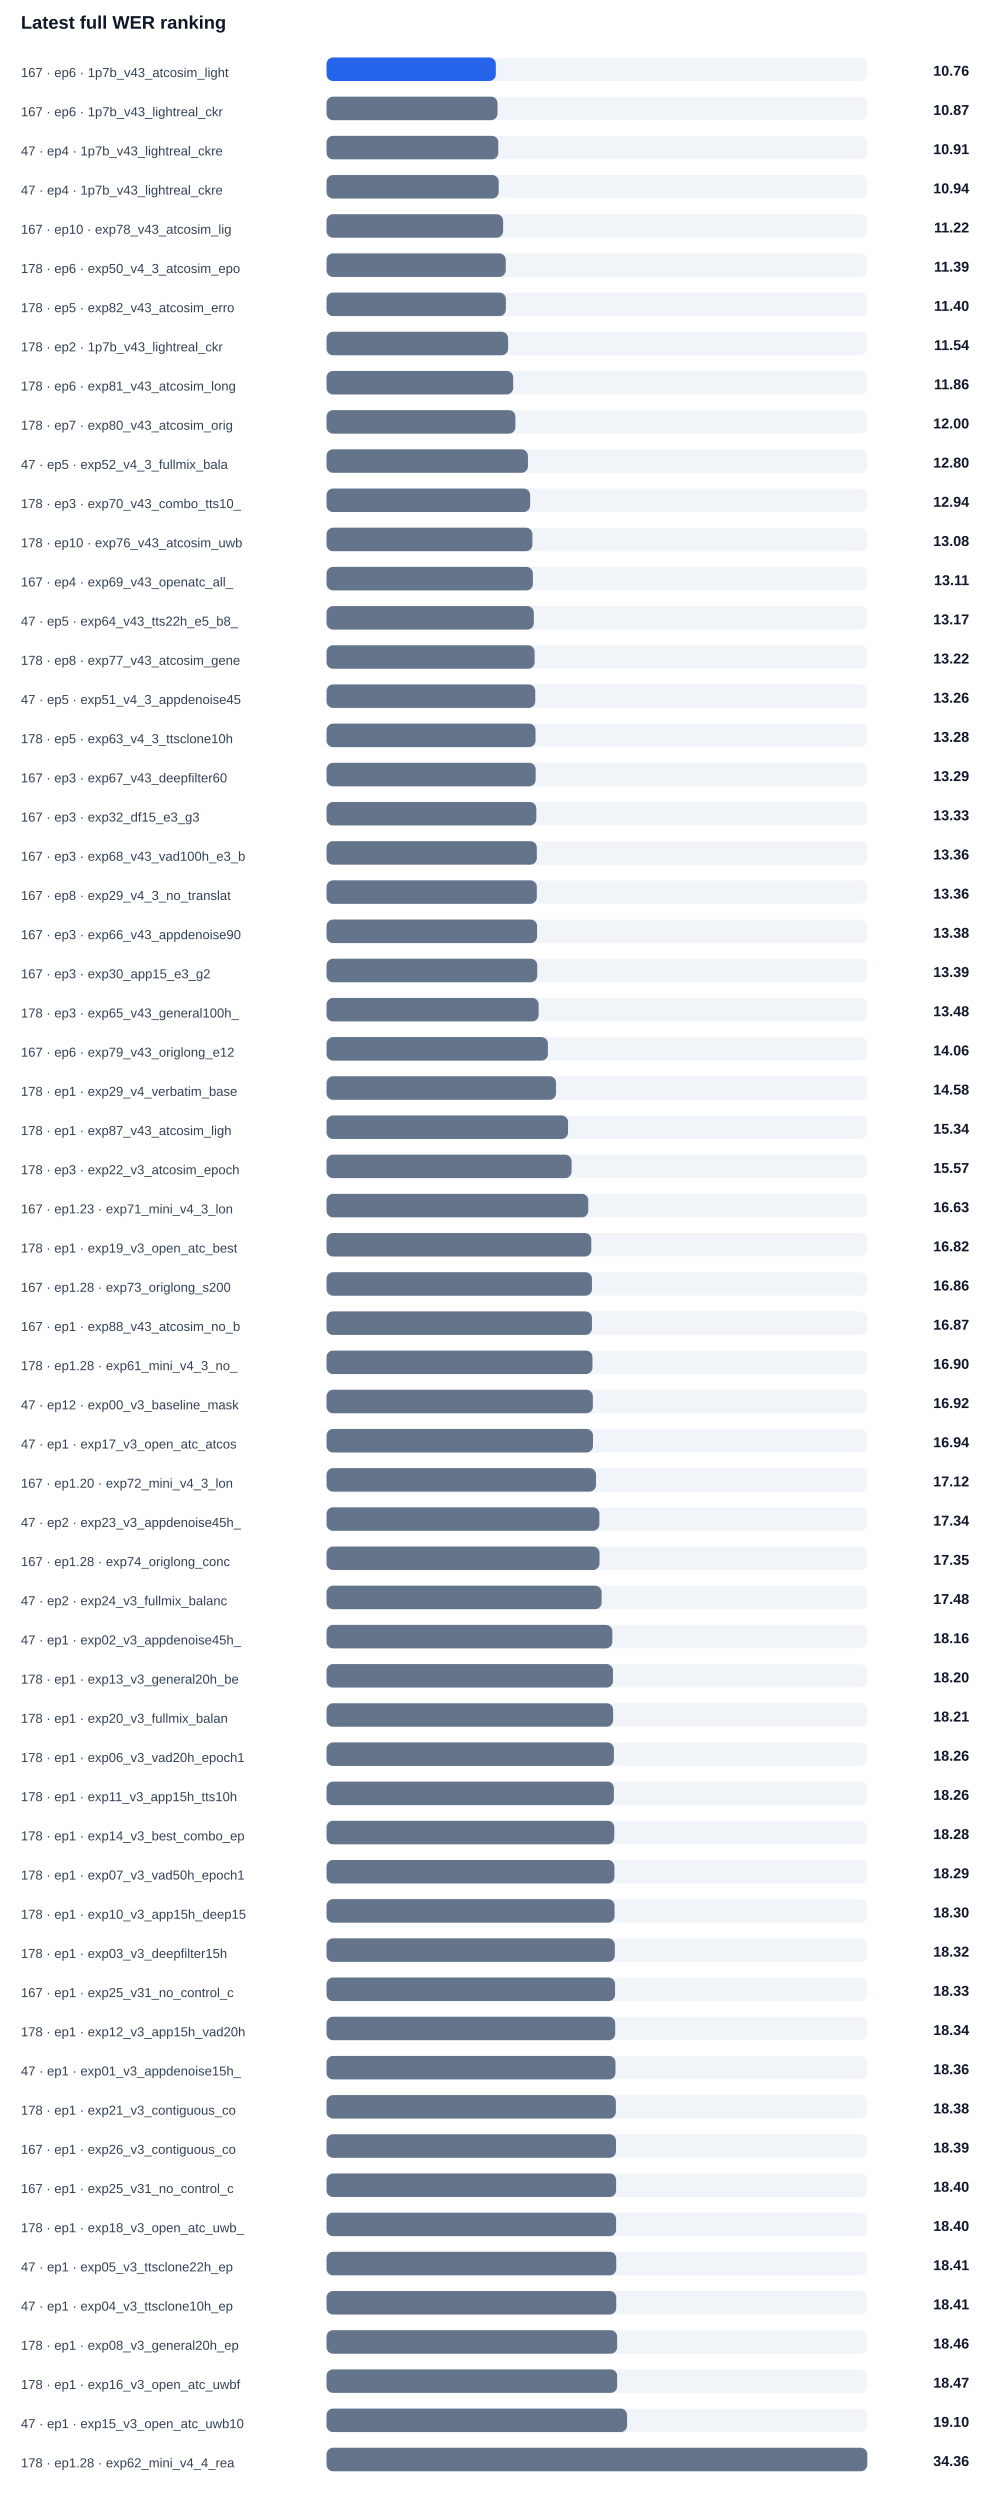
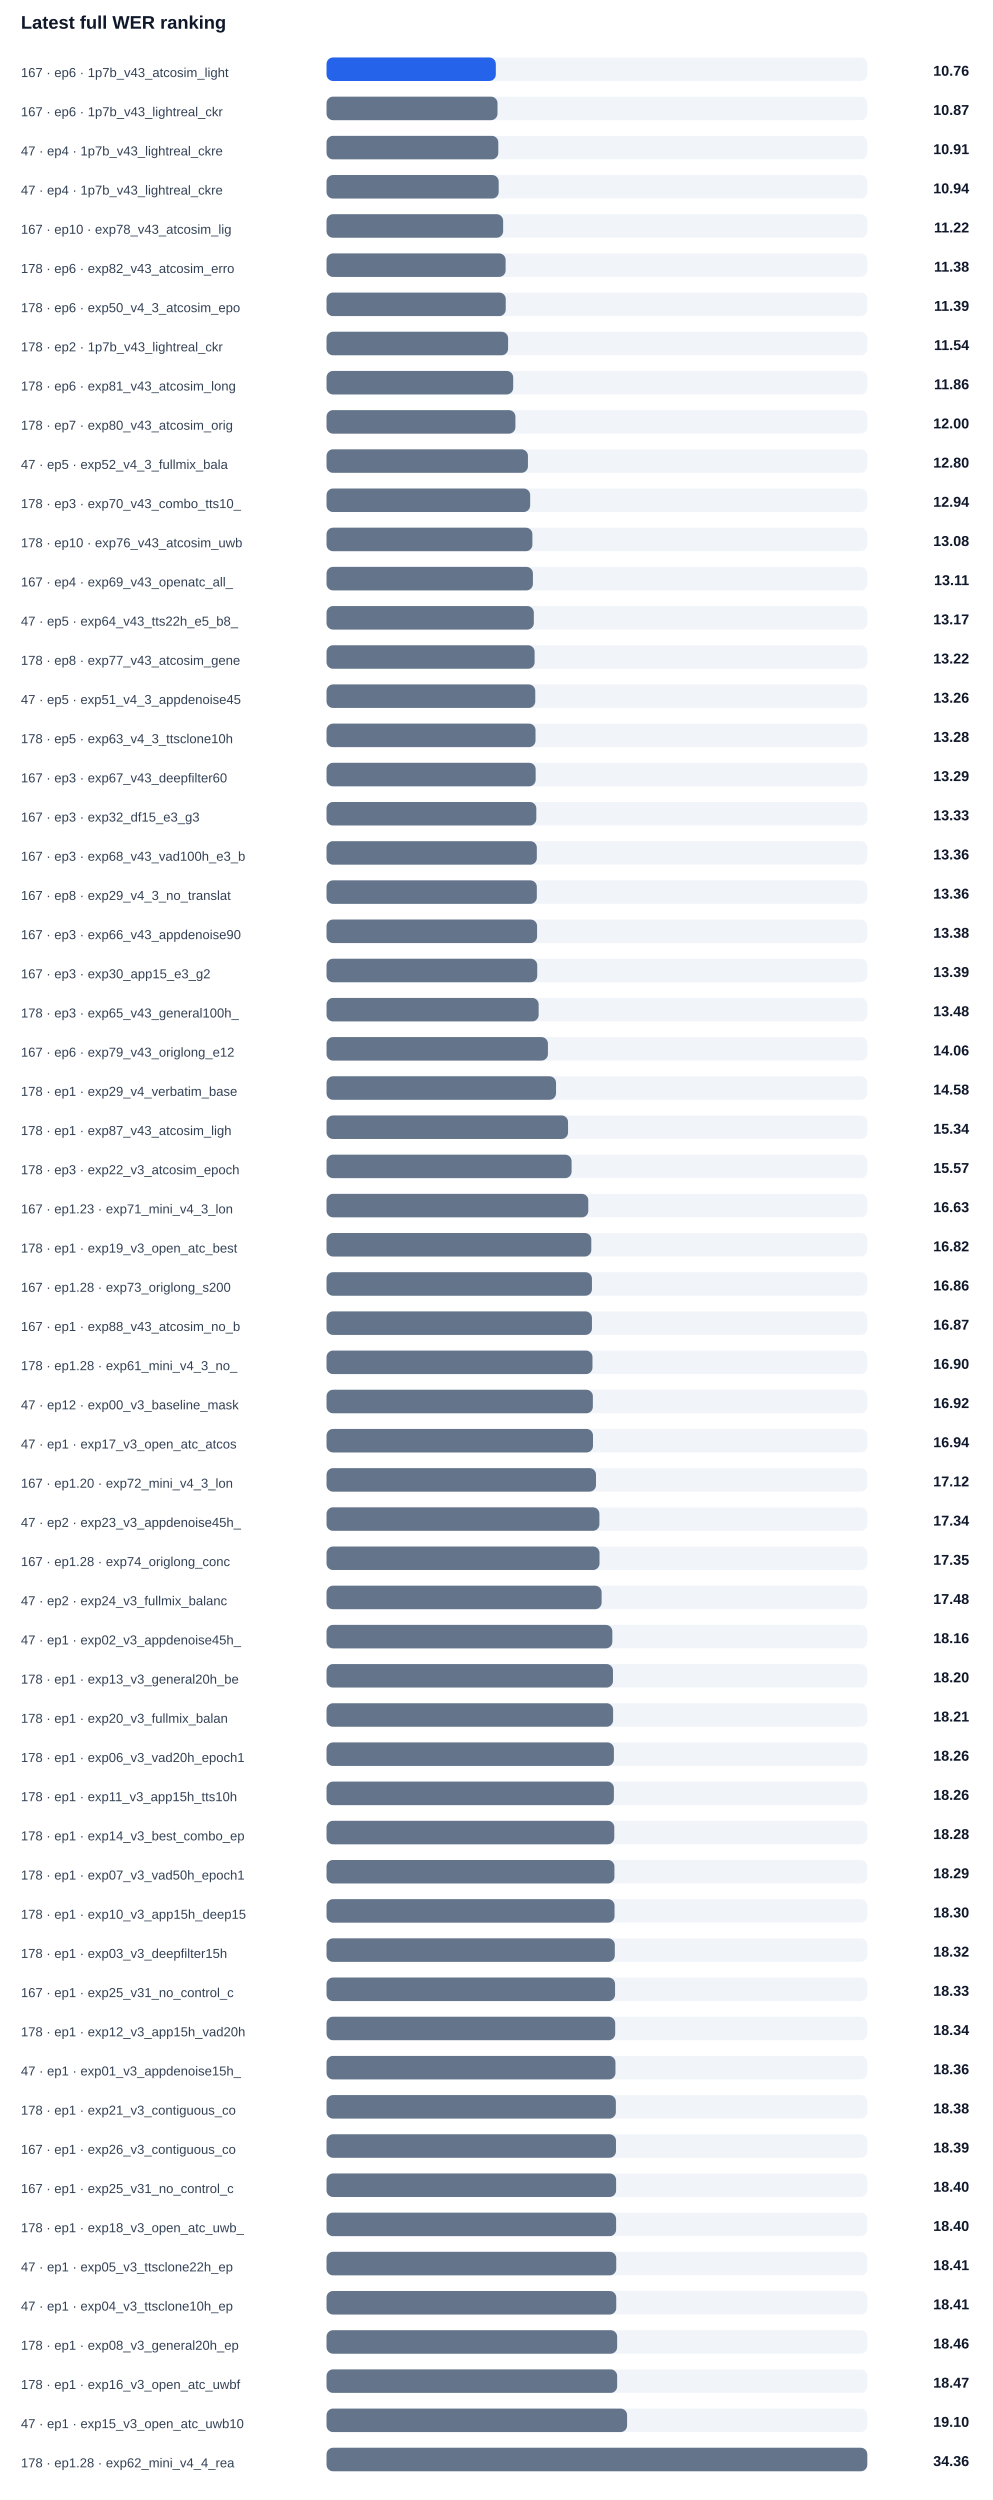
<svg xmlns="http://www.w3.org/2000/svg" width="100%" viewBox="0 0 760 1914" style="max-width:760px;background:#ffffff;border:1px solid #e5e7eb;border-radius:10px;">
  <text x="16.0" y="22.0" font-size="14" fill="#0f172a" text-anchor="start" font-family="Arial, sans-serif" font-weight="700">Latest full WER ranking</text>
  <text x="16.0" y="59.0" font-size="10" fill="#334155" text-anchor="start" font-family="Arial, sans-serif" font-weight="400">167 · ep6 · 1p7b_v43_atcosim_light</text>
  <rect x="250" y="44" width="414" height="18" rx="5" fill="#f1f5f9" />
  <rect x="250" y="44" width="129.6" height="18" rx="5" fill="#2563eb" />
  <text x="742.0" y="58.0" font-size="11" fill="#0f172a" text-anchor="end" font-family="Arial, sans-serif" font-weight="700">10.76</text>
  <text x="16.0" y="89.0" font-size="10" fill="#334155" text-anchor="start" font-family="Arial, sans-serif" font-weight="400">167 · ep6 · 1p7b_v43_lightreal_ckr</text>
  <rect x="250" y="74" width="414" height="18" rx="5" fill="#f1f5f9" />
  <rect x="250" y="74" width="130.9" height="18" rx="5" fill="#64748b" />
  <text x="742.0" y="88.0" font-size="11" fill="#0f172a" text-anchor="end" font-family="Arial, sans-serif" font-weight="700">10.87</text>
  <text x="16.0" y="119.0" font-size="10" fill="#334155" text-anchor="start" font-family="Arial, sans-serif" font-weight="400">47 · ep4 · 1p7b_v43_lightreal_ckre</text>
  <rect x="250" y="104" width="414" height="18" rx="5" fill="#f1f5f9" />
  <rect x="250" y="104" width="131.5" height="18" rx="5" fill="#64748b" />
  <text x="742.0" y="118.0" font-size="11" fill="#0f172a" text-anchor="end" font-family="Arial, sans-serif" font-weight="700">10.91</text>
  <text x="16.0" y="149.0" font-size="10" fill="#334155" text-anchor="start" font-family="Arial, sans-serif" font-weight="400">47 · ep4 · 1p7b_v43_lightreal_ckre</text>
  <rect x="250" y="134" width="414" height="18" rx="5" fill="#f1f5f9" />
  <rect x="250" y="134" width="131.8" height="18" rx="5" fill="#64748b" />
  <text x="742.0" y="148.0" font-size="11" fill="#0f172a" text-anchor="end" font-family="Arial, sans-serif" font-weight="700">10.94</text>
  <text x="16.0" y="179.0" font-size="10" fill="#334155" text-anchor="start" font-family="Arial, sans-serif" font-weight="400">167 · ep10 · exp78_v43_atcosim_lig</text>
  <rect x="250" y="164" width="414" height="18" rx="5" fill="#f1f5f9" />
  <rect x="250" y="164" width="135.2" height="18" rx="5" fill="#64748b" />
  <text x="742.0" y="178.0" font-size="11" fill="#0f172a" text-anchor="end" font-family="Arial, sans-serif" font-weight="700">11.22</text>
-   <text x="16.0" y="209.0" font-size="10" fill="#334155" text-anchor="start" font-family="Arial, sans-serif" font-weight="400">178 · ep6 · exp50_v4_3_atcosim_epo</text>
+   <text x="16.0" y="209.0" font-size="10" fill="#334155" text-anchor="start" font-family="Arial, sans-serif" font-weight="400">178 · ep6 · exp82_v43_atcosim_erro</text>
  <rect x="250" y="194" width="414" height="18" rx="5" fill="#f1f5f9" />
-   <rect x="250" y="194" width="137.2" height="18" rx="5" fill="#64748b" />
-   <text x="742.0" y="208.0" font-size="11" fill="#0f172a" text-anchor="end" font-family="Arial, sans-serif" font-weight="700">11.39</text>
-   <text x="16.0" y="239.0" font-size="10" fill="#334155" text-anchor="start" font-family="Arial, sans-serif" font-weight="400">178 · ep5 · exp82_v43_atcosim_erro</text>
+   <rect x="250" y="194" width="137.1" height="18" rx="5" fill="#64748b" />
+   <text x="742.0" y="208.0" font-size="11" fill="#0f172a" text-anchor="end" font-family="Arial, sans-serif" font-weight="700">11.38</text>
+   <text x="16.0" y="239.0" font-size="10" fill="#334155" text-anchor="start" font-family="Arial, sans-serif" font-weight="400">178 · ep6 · exp50_v4_3_atcosim_epo</text>
  <rect x="250" y="224" width="414" height="18" rx="5" fill="#f1f5f9" />
-   <rect x="250" y="224" width="137.3" height="18" rx="5" fill="#64748b" />
-   <text x="742.0" y="238.0" font-size="11" fill="#0f172a" text-anchor="end" font-family="Arial, sans-serif" font-weight="700">11.40</text>
+   <rect x="250" y="224" width="137.2" height="18" rx="5" fill="#64748b" />
+   <text x="742.0" y="238.0" font-size="11" fill="#0f172a" text-anchor="end" font-family="Arial, sans-serif" font-weight="700">11.39</text>
  <text x="16.0" y="269.0" font-size="10" fill="#334155" text-anchor="start" font-family="Arial, sans-serif" font-weight="400">178 · ep2 · 1p7b_v43_lightreal_ckr</text>
  <rect x="250" y="254" width="414" height="18" rx="5" fill="#f1f5f9" />
  <rect x="250" y="254" width="139.0" height="18" rx="5" fill="#64748b" />
  <text x="742.0" y="268.0" font-size="11" fill="#0f172a" text-anchor="end" font-family="Arial, sans-serif" font-weight="700">11.54</text>
  <text x="16.0" y="299.0" font-size="10" fill="#334155" text-anchor="start" font-family="Arial, sans-serif" font-weight="400">178 · ep6 · exp81_v43_atcosim_long</text>
  <rect x="250" y="284" width="414" height="18" rx="5" fill="#f1f5f9" />
  <rect x="250" y="284" width="142.9" height="18" rx="5" fill="#64748b" />
  <text x="742.0" y="298.0" font-size="11" fill="#0f172a" text-anchor="end" font-family="Arial, sans-serif" font-weight="700">11.86</text>
  <text x="16.0" y="329.0" font-size="10" fill="#334155" text-anchor="start" font-family="Arial, sans-serif" font-weight="400">178 · ep7 · exp80_v43_atcosim_orig</text>
  <rect x="250" y="314" width="414" height="18" rx="5" fill="#f1f5f9" />
  <rect x="250" y="314" width="144.6" height="18" rx="5" fill="#64748b" />
  <text x="742.0" y="328.0" font-size="11" fill="#0f172a" text-anchor="end" font-family="Arial, sans-serif" font-weight="700">12.00</text>
  <text x="16.0" y="359.0" font-size="10" fill="#334155" text-anchor="start" font-family="Arial, sans-serif" font-weight="400">47 · ep5 · exp52_v4_3_fullmix_bala</text>
  <rect x="250" y="344" width="414" height="18" rx="5" fill="#f1f5f9" />
  <rect x="250" y="344" width="154.2" height="18" rx="5" fill="#64748b" />
  <text x="742.0" y="358.0" font-size="11" fill="#0f172a" text-anchor="end" font-family="Arial, sans-serif" font-weight="700">12.80</text>
  <text x="16.0" y="389.0" font-size="10" fill="#334155" text-anchor="start" font-family="Arial, sans-serif" font-weight="400">178 · ep3 · exp70_v43_combo_tts10_</text>
  <rect x="250" y="374" width="414" height="18" rx="5" fill="#f1f5f9" />
  <rect x="250" y="374" width="155.9" height="18" rx="5" fill="#64748b" />
  <text x="742.0" y="388.0" font-size="11" fill="#0f172a" text-anchor="end" font-family="Arial, sans-serif" font-weight="700">12.94</text>
  <text x="16.0" y="419.0" font-size="10" fill="#334155" text-anchor="start" font-family="Arial, sans-serif" font-weight="400">178 · ep10 · exp76_v43_atcosim_uwb</text>
  <rect x="250" y="404" width="414" height="18" rx="5" fill="#f1f5f9" />
  <rect x="250" y="404" width="157.6" height="18" rx="5" fill="#64748b" />
  <text x="742.0" y="418.0" font-size="11" fill="#0f172a" text-anchor="end" font-family="Arial, sans-serif" font-weight="700">13.08</text>
  <text x="16.0" y="449.0" font-size="10" fill="#334155" text-anchor="start" font-family="Arial, sans-serif" font-weight="400">167 · ep4 · exp69_v43_openatc_all_</text>
  <rect x="250" y="434" width="414" height="18" rx="5" fill="#f1f5f9" />
  <rect x="250" y="434" width="158.0" height="18" rx="5" fill="#64748b" />
  <text x="742.0" y="448.0" font-size="11" fill="#0f172a" text-anchor="end" font-family="Arial, sans-serif" font-weight="700">13.11</text>
  <text x="16.0" y="479.0" font-size="10" fill="#334155" text-anchor="start" font-family="Arial, sans-serif" font-weight="400">47 · ep5 · exp64_v43_tts22h_e5_b8_</text>
  <rect x="250" y="464" width="414" height="18" rx="5" fill="#f1f5f9" />
  <rect x="250" y="464" width="158.7" height="18" rx="5" fill="#64748b" />
  <text x="742.0" y="478.0" font-size="11" fill="#0f172a" text-anchor="end" font-family="Arial, sans-serif" font-weight="700">13.17</text>
  <text x="16.0" y="509.0" font-size="10" fill="#334155" text-anchor="start" font-family="Arial, sans-serif" font-weight="400">178 · ep8 · exp77_v43_atcosim_gene</text>
  <rect x="250" y="494" width="414" height="18" rx="5" fill="#f1f5f9" />
  <rect x="250" y="494" width="159.3" height="18" rx="5" fill="#64748b" />
  <text x="742.0" y="508.0" font-size="11" fill="#0f172a" text-anchor="end" font-family="Arial, sans-serif" font-weight="700">13.22</text>
  <text x="16.0" y="539.0" font-size="10" fill="#334155" text-anchor="start" font-family="Arial, sans-serif" font-weight="400">47 · ep5 · exp51_v4_3_appdenoise45</text>
  <rect x="250" y="524" width="414" height="18" rx="5" fill="#f1f5f9" />
  <rect x="250" y="524" width="159.8" height="18" rx="5" fill="#64748b" />
  <text x="742.0" y="538.0" font-size="11" fill="#0f172a" text-anchor="end" font-family="Arial, sans-serif" font-weight="700">13.26</text>
  <text x="16.0" y="569.0" font-size="10" fill="#334155" text-anchor="start" font-family="Arial, sans-serif" font-weight="400">178 · ep5 · exp63_v4_3_ttsclone10h</text>
  <rect x="250" y="554" width="414" height="18" rx="5" fill="#f1f5f9" />
  <rect x="250" y="554" width="160.0" height="18" rx="5" fill="#64748b" />
  <text x="742.0" y="568.0" font-size="11" fill="#0f172a" text-anchor="end" font-family="Arial, sans-serif" font-weight="700">13.28</text>
  <text x="16.0" y="599.0" font-size="10" fill="#334155" text-anchor="start" font-family="Arial, sans-serif" font-weight="400">167 · ep3 · exp67_v43_deepfilter60</text>
  <rect x="250" y="584" width="414" height="18" rx="5" fill="#f1f5f9" />
  <rect x="250" y="584" width="160.1" height="18" rx="5" fill="#64748b" />
  <text x="742.0" y="598.0" font-size="11" fill="#0f172a" text-anchor="end" font-family="Arial, sans-serif" font-weight="700">13.29</text>
  <text x="16.0" y="629.0" font-size="10" fill="#334155" text-anchor="start" font-family="Arial, sans-serif" font-weight="400">167 · ep3 · exp32_df15_e3_g3</text>
  <rect x="250" y="614" width="414" height="18" rx="5" fill="#f1f5f9" />
  <rect x="250" y="614" width="160.6" height="18" rx="5" fill="#64748b" />
  <text x="742.0" y="628.0" font-size="11" fill="#0f172a" text-anchor="end" font-family="Arial, sans-serif" font-weight="700">13.33</text>
  <text x="16.0" y="659.0" font-size="10" fill="#334155" text-anchor="start" font-family="Arial, sans-serif" font-weight="400">167 · ep3 · exp68_v43_vad100h_e3_b</text>
  <rect x="250" y="644" width="414" height="18" rx="5" fill="#f1f5f9" />
  <rect x="250" y="644" width="161.0" height="18" rx="5" fill="#64748b" />
  <text x="742.0" y="658.0" font-size="11" fill="#0f172a" text-anchor="end" font-family="Arial, sans-serif" font-weight="700">13.36</text>
  <text x="16.0" y="689.0" font-size="10" fill="#334155" text-anchor="start" font-family="Arial, sans-serif" font-weight="400">167 · ep8 · exp29_v4_3_no_translat</text>
  <rect x="250" y="674" width="414" height="18" rx="5" fill="#f1f5f9" />
  <rect x="250" y="674" width="161.0" height="18" rx="5" fill="#64748b" />
  <text x="742.0" y="688.0" font-size="11" fill="#0f172a" text-anchor="end" font-family="Arial, sans-serif" font-weight="700">13.36</text>
  <text x="16.0" y="719.0" font-size="10" fill="#334155" text-anchor="start" font-family="Arial, sans-serif" font-weight="400">167 · ep3 · exp66_v43_appdenoise90</text>
  <rect x="250" y="704" width="414" height="18" rx="5" fill="#f1f5f9" />
  <rect x="250" y="704" width="161.2" height="18" rx="5" fill="#64748b" />
  <text x="742.0" y="718.0" font-size="11" fill="#0f172a" text-anchor="end" font-family="Arial, sans-serif" font-weight="700">13.38</text>
  <text x="16.0" y="749.0" font-size="10" fill="#334155" text-anchor="start" font-family="Arial, sans-serif" font-weight="400">167 · ep3 · exp30_app15_e3_g2</text>
  <rect x="250" y="734" width="414" height="18" rx="5" fill="#f1f5f9" />
  <rect x="250" y="734" width="161.3" height="18" rx="5" fill="#64748b" />
  <text x="742.0" y="748.0" font-size="11" fill="#0f172a" text-anchor="end" font-family="Arial, sans-serif" font-weight="700">13.39</text>
  <text x="16.0" y="779.0" font-size="10" fill="#334155" text-anchor="start" font-family="Arial, sans-serif" font-weight="400">178 · ep3 · exp65_v43_general100h_</text>
  <rect x="250" y="764" width="414" height="18" rx="5" fill="#f1f5f9" />
  <rect x="250" y="764" width="162.4" height="18" rx="5" fill="#64748b" />
  <text x="742.0" y="778.0" font-size="11" fill="#0f172a" text-anchor="end" font-family="Arial, sans-serif" font-weight="700">13.48</text>
  <text x="16.0" y="809.0" font-size="10" fill="#334155" text-anchor="start" font-family="Arial, sans-serif" font-weight="400">167 · ep6 · exp79_v43_origlong_e12</text>
  <rect x="250" y="794" width="414" height="18" rx="5" fill="#f1f5f9" />
  <rect x="250" y="794" width="169.5" height="18" rx="5" fill="#64748b" />
  <text x="742.0" y="808.0" font-size="11" fill="#0f172a" text-anchor="end" font-family="Arial, sans-serif" font-weight="700">14.06</text>
  <text x="16.0" y="839.0" font-size="10" fill="#334155" text-anchor="start" font-family="Arial, sans-serif" font-weight="400">178 · ep1 · exp29_v4_verbatim_base</text>
  <rect x="250" y="824" width="414" height="18" rx="5" fill="#f1f5f9" />
  <rect x="250" y="824" width="175.7" height="18" rx="5" fill="#64748b" />
  <text x="742.0" y="838.0" font-size="11" fill="#0f172a" text-anchor="end" font-family="Arial, sans-serif" font-weight="700">14.58</text>
  <text x="16.0" y="869.0" font-size="10" fill="#334155" text-anchor="start" font-family="Arial, sans-serif" font-weight="400">178 · ep1 · exp87_v43_atcosim_ligh</text>
  <rect x="250" y="854" width="414" height="18" rx="5" fill="#f1f5f9" />
  <rect x="250" y="854" width="184.9" height="18" rx="5" fill="#64748b" />
  <text x="742.0" y="868.0" font-size="11" fill="#0f172a" text-anchor="end" font-family="Arial, sans-serif" font-weight="700">15.34</text>
  <text x="16.0" y="899.0" font-size="10" fill="#334155" text-anchor="start" font-family="Arial, sans-serif" font-weight="400">178 · ep3 · exp22_v3_atcosim_epoch</text>
  <rect x="250" y="884" width="414" height="18" rx="5" fill="#f1f5f9" />
  <rect x="250" y="884" width="187.6" height="18" rx="5" fill="#64748b" />
  <text x="742.0" y="898.0" font-size="11" fill="#0f172a" text-anchor="end" font-family="Arial, sans-serif" font-weight="700">15.57</text>
  <text x="16.0" y="929.0" font-size="10" fill="#334155" text-anchor="start" font-family="Arial, sans-serif" font-weight="400">167 · ep1.23 · exp71_mini_v4_3_lon</text>
  <rect x="250" y="914" width="414" height="18" rx="5" fill="#f1f5f9" />
  <rect x="250" y="914" width="200.4" height="18" rx="5" fill="#64748b" />
  <text x="742.0" y="928.0" font-size="11" fill="#0f172a" text-anchor="end" font-family="Arial, sans-serif" font-weight="700">16.63</text>
  <text x="16.0" y="959.0" font-size="10" fill="#334155" text-anchor="start" font-family="Arial, sans-serif" font-weight="400">178 · ep1 · exp19_v3_open_atc_best</text>
  <rect x="250" y="944" width="414" height="18" rx="5" fill="#f1f5f9" />
  <rect x="250" y="944" width="202.7" height="18" rx="5" fill="#64748b" />
  <text x="742.0" y="958.0" font-size="11" fill="#0f172a" text-anchor="end" font-family="Arial, sans-serif" font-weight="700">16.82</text>
  <text x="16.0" y="989.0" font-size="10" fill="#334155" text-anchor="start" font-family="Arial, sans-serif" font-weight="400">167 · ep1.28 · exp73_origlong_s200</text>
  <rect x="250" y="974" width="414" height="18" rx="5" fill="#f1f5f9" />
  <rect x="250" y="974" width="203.2" height="18" rx="5" fill="#64748b" />
  <text x="742.0" y="988.0" font-size="11" fill="#0f172a" text-anchor="end" font-family="Arial, sans-serif" font-weight="700">16.86</text>
  <text x="16.0" y="1019.0" font-size="10" fill="#334155" text-anchor="start" font-family="Arial, sans-serif" font-weight="400">167 · ep1 · exp88_v43_atcosim_no_b</text>
  <rect x="250" y="1004" width="414" height="18" rx="5" fill="#f1f5f9" />
  <rect x="250" y="1004" width="203.2" height="18" rx="5" fill="#64748b" />
  <text x="742.0" y="1018.0" font-size="11" fill="#0f172a" text-anchor="end" font-family="Arial, sans-serif" font-weight="700">16.87</text>
  <text x="16.0" y="1049.0" font-size="10" fill="#334155" text-anchor="start" font-family="Arial, sans-serif" font-weight="400">178 · ep1.28 · exp61_mini_v4_3_no_</text>
  <rect x="250" y="1034" width="414" height="18" rx="5" fill="#f1f5f9" />
  <rect x="250" y="1034" width="203.6" height="18" rx="5" fill="#64748b" />
  <text x="742.0" y="1048.0" font-size="11" fill="#0f172a" text-anchor="end" font-family="Arial, sans-serif" font-weight="700">16.90</text>
  <text x="16.0" y="1079.0" font-size="10" fill="#334155" text-anchor="start" font-family="Arial, sans-serif" font-weight="400">47 · ep12 · exp00_v3_baseline_mask</text>
  <rect x="250" y="1064" width="414" height="18" rx="5" fill="#f1f5f9" />
  <rect x="250" y="1064" width="203.9" height="18" rx="5" fill="#64748b" />
  <text x="742.0" y="1078.0" font-size="11" fill="#0f172a" text-anchor="end" font-family="Arial, sans-serif" font-weight="700">16.92</text>
  <text x="16.0" y="1109.0" font-size="10" fill="#334155" text-anchor="start" font-family="Arial, sans-serif" font-weight="400">47 · ep1 · exp17_v3_open_atc_atcos</text>
  <rect x="250" y="1094" width="414" height="18" rx="5" fill="#f1f5f9" />
  <rect x="250" y="1094" width="204.0" height="18" rx="5" fill="#64748b" />
  <text x="742.0" y="1108.0" font-size="11" fill="#0f172a" text-anchor="end" font-family="Arial, sans-serif" font-weight="700">16.94</text>
  <text x="16.0" y="1139.0" font-size="10" fill="#334155" text-anchor="start" font-family="Arial, sans-serif" font-weight="400">167 · ep1.20 · exp72_mini_v4_3_lon</text>
  <rect x="250" y="1124" width="414" height="18" rx="5" fill="#f1f5f9" />
  <rect x="250" y="1124" width="206.3" height="18" rx="5" fill="#64748b" />
  <text x="742.0" y="1138.0" font-size="11" fill="#0f172a" text-anchor="end" font-family="Arial, sans-serif" font-weight="700">17.12</text>
  <text x="16.0" y="1169.0" font-size="10" fill="#334155" text-anchor="start" font-family="Arial, sans-serif" font-weight="400">47 · ep2 · exp23_v3_appdenoise45h_</text>
  <rect x="250" y="1154" width="414" height="18" rx="5" fill="#f1f5f9" />
  <rect x="250" y="1154" width="208.9" height="18" rx="5" fill="#64748b" />
  <text x="742.0" y="1168.0" font-size="11" fill="#0f172a" text-anchor="end" font-family="Arial, sans-serif" font-weight="700">17.34</text>
  <text x="16.0" y="1199.0" font-size="10" fill="#334155" text-anchor="start" font-family="Arial, sans-serif" font-weight="400">167 · ep1.28 · exp74_origlong_conc</text>
  <rect x="250" y="1184" width="414" height="18" rx="5" fill="#f1f5f9" />
  <rect x="250" y="1184" width="209.0" height="18" rx="5" fill="#64748b" />
  <text x="742.0" y="1198.0" font-size="11" fill="#0f172a" text-anchor="end" font-family="Arial, sans-serif" font-weight="700">17.35</text>
  <text x="16.0" y="1229.0" font-size="10" fill="#334155" text-anchor="start" font-family="Arial, sans-serif" font-weight="400">47 · ep2 · exp24_v3_fullmix_balanc</text>
  <rect x="250" y="1214" width="414" height="18" rx="5" fill="#f1f5f9" />
  <rect x="250" y="1214" width="210.6" height="18" rx="5" fill="#64748b" />
  <text x="742.0" y="1228.0" font-size="11" fill="#0f172a" text-anchor="end" font-family="Arial, sans-serif" font-weight="700">17.48</text>
  <text x="16.0" y="1259.0" font-size="10" fill="#334155" text-anchor="start" font-family="Arial, sans-serif" font-weight="400">47 · ep1 · exp02_v3_appdenoise45h_</text>
  <rect x="250" y="1244" width="414" height="18" rx="5" fill="#f1f5f9" />
  <rect x="250" y="1244" width="218.8" height="18" rx="5" fill="#64748b" />
  <text x="742.0" y="1258.0" font-size="11" fill="#0f172a" text-anchor="end" font-family="Arial, sans-serif" font-weight="700">18.16</text>
  <text x="16.0" y="1289.0" font-size="10" fill="#334155" text-anchor="start" font-family="Arial, sans-serif" font-weight="400">178 · ep1 · exp13_v3_general20h_be</text>
  <rect x="250" y="1274" width="414" height="18" rx="5" fill="#f1f5f9" />
  <rect x="250" y="1274" width="219.3" height="18" rx="5" fill="#64748b" />
  <text x="742.0" y="1288.0" font-size="11" fill="#0f172a" text-anchor="end" font-family="Arial, sans-serif" font-weight="700">18.20</text>
  <text x="16.0" y="1319.0" font-size="10" fill="#334155" text-anchor="start" font-family="Arial, sans-serif" font-weight="400">178 · ep1 · exp20_v3_fullmix_balan</text>
  <rect x="250" y="1304" width="414" height="18" rx="5" fill="#f1f5f9" />
  <rect x="250" y="1304" width="219.4" height="18" rx="5" fill="#64748b" />
  <text x="742.0" y="1318.0" font-size="11" fill="#0f172a" text-anchor="end" font-family="Arial, sans-serif" font-weight="700">18.21</text>
  <text x="16.0" y="1349.0" font-size="10" fill="#334155" text-anchor="start" font-family="Arial, sans-serif" font-weight="400">178 · ep1 · exp06_v3_vad20h_epoch1</text>
  <rect x="250" y="1334" width="414" height="18" rx="5" fill="#f1f5f9" />
  <rect x="250" y="1334" width="220.0" height="18" rx="5" fill="#64748b" />
  <text x="742.0" y="1348.0" font-size="11" fill="#0f172a" text-anchor="end" font-family="Arial, sans-serif" font-weight="700">18.26</text>
  <text x="16.0" y="1379.0" font-size="10" fill="#334155" text-anchor="start" font-family="Arial, sans-serif" font-weight="400">178 · ep1 · exp11_v3_app15h_tts10h</text>
  <rect x="250" y="1364" width="414" height="18" rx="5" fill="#f1f5f9" />
  <rect x="250" y="1364" width="220.0" height="18" rx="5" fill="#64748b" />
  <text x="742.0" y="1378.0" font-size="11" fill="#0f172a" text-anchor="end" font-family="Arial, sans-serif" font-weight="700">18.26</text>
  <text x="16.0" y="1409.0" font-size="10" fill="#334155" text-anchor="start" font-family="Arial, sans-serif" font-weight="400">178 · ep1 · exp14_v3_best_combo_ep</text>
  <rect x="250" y="1394" width="414" height="18" rx="5" fill="#f1f5f9" />
  <rect x="250" y="1394" width="220.3" height="18" rx="5" fill="#64748b" />
  <text x="742.0" y="1408.0" font-size="11" fill="#0f172a" text-anchor="end" font-family="Arial, sans-serif" font-weight="700">18.28</text>
  <text x="16.0" y="1439.0" font-size="10" fill="#334155" text-anchor="start" font-family="Arial, sans-serif" font-weight="400">178 · ep1 · exp07_v3_vad50h_epoch1</text>
  <rect x="250" y="1424" width="414" height="18" rx="5" fill="#f1f5f9" />
  <rect x="250" y="1424" width="220.4" height="18" rx="5" fill="#64748b" />
  <text x="742.0" y="1438.0" font-size="11" fill="#0f172a" text-anchor="end" font-family="Arial, sans-serif" font-weight="700">18.29</text>
  <text x="16.0" y="1469.0" font-size="10" fill="#334155" text-anchor="start" font-family="Arial, sans-serif" font-weight="400">178 · ep1 · exp10_v3_app15h_deep15</text>
  <rect x="250" y="1454" width="414" height="18" rx="5" fill="#f1f5f9" />
  <rect x="250" y="1454" width="220.5" height="18" rx="5" fill="#64748b" />
  <text x="742.0" y="1468.0" font-size="11" fill="#0f172a" text-anchor="end" font-family="Arial, sans-serif" font-weight="700">18.30</text>
  <text x="16.0" y="1499.0" font-size="10" fill="#334155" text-anchor="start" font-family="Arial, sans-serif" font-weight="400">178 · ep1 · exp03_v3_deepfilter15h</text>
  <rect x="250" y="1484" width="414" height="18" rx="5" fill="#f1f5f9" />
  <rect x="250" y="1484" width="220.7" height="18" rx="5" fill="#64748b" />
  <text x="742.0" y="1498.0" font-size="11" fill="#0f172a" text-anchor="end" font-family="Arial, sans-serif" font-weight="700">18.32</text>
  <text x="16.0" y="1529.0" font-size="10" fill="#334155" text-anchor="start" font-family="Arial, sans-serif" font-weight="400">167 · ep1 · exp25_v31_no_control_c</text>
  <rect x="250" y="1514" width="414" height="18" rx="5" fill="#f1f5f9" />
  <rect x="250" y="1514" width="220.9" height="18" rx="5" fill="#64748b" />
  <text x="742.0" y="1528.0" font-size="11" fill="#0f172a" text-anchor="end" font-family="Arial, sans-serif" font-weight="700">18.33</text>
  <text x="16.0" y="1559.0" font-size="10" fill="#334155" text-anchor="start" font-family="Arial, sans-serif" font-weight="400">178 · ep1 · exp12_v3_app15h_vad20h</text>
  <rect x="250" y="1544" width="414" height="18" rx="5" fill="#f1f5f9" />
  <rect x="250" y="1544" width="221.0" height="18" rx="5" fill="#64748b" />
  <text x="742.0" y="1558.0" font-size="11" fill="#0f172a" text-anchor="end" font-family="Arial, sans-serif" font-weight="700">18.34</text>
  <text x="16.0" y="1589.0" font-size="10" fill="#334155" text-anchor="start" font-family="Arial, sans-serif" font-weight="400">47 · ep1 · exp01_v3_appdenoise15h_</text>
  <rect x="250" y="1574" width="414" height="18" rx="5" fill="#f1f5f9" />
  <rect x="250" y="1574" width="221.2" height="18" rx="5" fill="#64748b" />
  <text x="742.0" y="1588.0" font-size="11" fill="#0f172a" text-anchor="end" font-family="Arial, sans-serif" font-weight="700">18.36</text>
  <text x="16.0" y="1619.0" font-size="10" fill="#334155" text-anchor="start" font-family="Arial, sans-serif" font-weight="400">178 · ep1 · exp21_v3_contiguous_co</text>
  <rect x="250" y="1604" width="414" height="18" rx="5" fill="#f1f5f9" />
  <rect x="250" y="1604" width="221.5" height="18" rx="5" fill="#64748b" />
  <text x="742.0" y="1618.0" font-size="11" fill="#0f172a" text-anchor="end" font-family="Arial, sans-serif" font-weight="700">18.38</text>
  <text x="16.0" y="1649.0" font-size="10" fill="#334155" text-anchor="start" font-family="Arial, sans-serif" font-weight="400">167 · ep1 · exp26_v3_contiguous_co</text>
  <rect x="250" y="1634" width="414" height="18" rx="5" fill="#f1f5f9" />
  <rect x="250" y="1634" width="221.6" height="18" rx="5" fill="#64748b" />
  <text x="742.0" y="1648.0" font-size="11" fill="#0f172a" text-anchor="end" font-family="Arial, sans-serif" font-weight="700">18.39</text>
  <text x="16.0" y="1679.0" font-size="10" fill="#334155" text-anchor="start" font-family="Arial, sans-serif" font-weight="400">167 · ep1 · exp25_v31_no_control_c</text>
  <rect x="250" y="1664" width="414" height="18" rx="5" fill="#f1f5f9" />
  <rect x="250" y="1664" width="221.7" height="18" rx="5" fill="#64748b" />
  <text x="742.0" y="1678.0" font-size="11" fill="#0f172a" text-anchor="end" font-family="Arial, sans-serif" font-weight="700">18.40</text>
  <text x="16.0" y="1709.0" font-size="10" fill="#334155" text-anchor="start" font-family="Arial, sans-serif" font-weight="400">178 · ep1 · exp18_v3_open_atc_uwb_</text>
  <rect x="250" y="1694" width="414" height="18" rx="5" fill="#f1f5f9" />
  <rect x="250" y="1694" width="221.7" height="18" rx="5" fill="#64748b" />
  <text x="742.0" y="1708.0" font-size="11" fill="#0f172a" text-anchor="end" font-family="Arial, sans-serif" font-weight="700">18.40</text>
  <text x="16.0" y="1739.0" font-size="10" fill="#334155" text-anchor="start" font-family="Arial, sans-serif" font-weight="400">47 · ep1 · exp05_v3_ttsclone22h_ep</text>
  <rect x="250" y="1724" width="414" height="18" rx="5" fill="#f1f5f9" />
  <rect x="250" y="1724" width="221.8" height="18" rx="5" fill="#64748b" />
  <text x="742.0" y="1738.0" font-size="11" fill="#0f172a" text-anchor="end" font-family="Arial, sans-serif" font-weight="700">18.41</text>
  <text x="16.0" y="1769.0" font-size="10" fill="#334155" text-anchor="start" font-family="Arial, sans-serif" font-weight="400">47 · ep1 · exp04_v3_ttsclone10h_ep</text>
  <rect x="250" y="1754" width="414" height="18" rx="5" fill="#f1f5f9" />
  <rect x="250" y="1754" width="221.8" height="18" rx="5" fill="#64748b" />
  <text x="742.0" y="1768.0" font-size="11" fill="#0f172a" text-anchor="end" font-family="Arial, sans-serif" font-weight="700">18.41</text>
  <text x="16.0" y="1799.0" font-size="10" fill="#334155" text-anchor="start" font-family="Arial, sans-serif" font-weight="400">178 · ep1 · exp08_v3_general20h_ep</text>
  <rect x="250" y="1784" width="414" height="18" rx="5" fill="#f1f5f9" />
  <rect x="250" y="1784" width="222.5" height="18" rx="5" fill="#64748b" />
  <text x="742.0" y="1798.0" font-size="11" fill="#0f172a" text-anchor="end" font-family="Arial, sans-serif" font-weight="700">18.46</text>
  <text x="16.0" y="1829.0" font-size="10" fill="#334155" text-anchor="start" font-family="Arial, sans-serif" font-weight="400">178 · ep1 · exp16_v3_open_atc_uwbf</text>
  <rect x="250" y="1814" width="414" height="18" rx="5" fill="#f1f5f9" />
  <rect x="250" y="1814" width="222.5" height="18" rx="5" fill="#64748b" />
  <text x="742.0" y="1828.0" font-size="11" fill="#0f172a" text-anchor="end" font-family="Arial, sans-serif" font-weight="700">18.47</text>
  <text x="16.0" y="1859.0" font-size="10" fill="#334155" text-anchor="start" font-family="Arial, sans-serif" font-weight="400">47 · ep1 · exp15_v3_open_atc_uwb10</text>
  <rect x="250" y="1844" width="414" height="18" rx="5" fill="#f1f5f9" />
  <rect x="250" y="1844" width="230.1" height="18" rx="5" fill="#64748b" />
  <text x="742.0" y="1858.0" font-size="11" fill="#0f172a" text-anchor="end" font-family="Arial, sans-serif" font-weight="700">19.10</text>
  <text x="16.0" y="1889.0" font-size="10" fill="#334155" text-anchor="start" font-family="Arial, sans-serif" font-weight="400">178 · ep1.28 · exp62_mini_v4_4_rea</text>
  <rect x="250" y="1874" width="414" height="18" rx="5" fill="#f1f5f9" />
  <rect x="250" y="1874" width="414.0" height="18" rx="5" fill="#64748b" />
  <text x="742.0" y="1888.0" font-size="11" fill="#0f172a" text-anchor="end" font-family="Arial, sans-serif" font-weight="700">34.36</text>
</svg>
